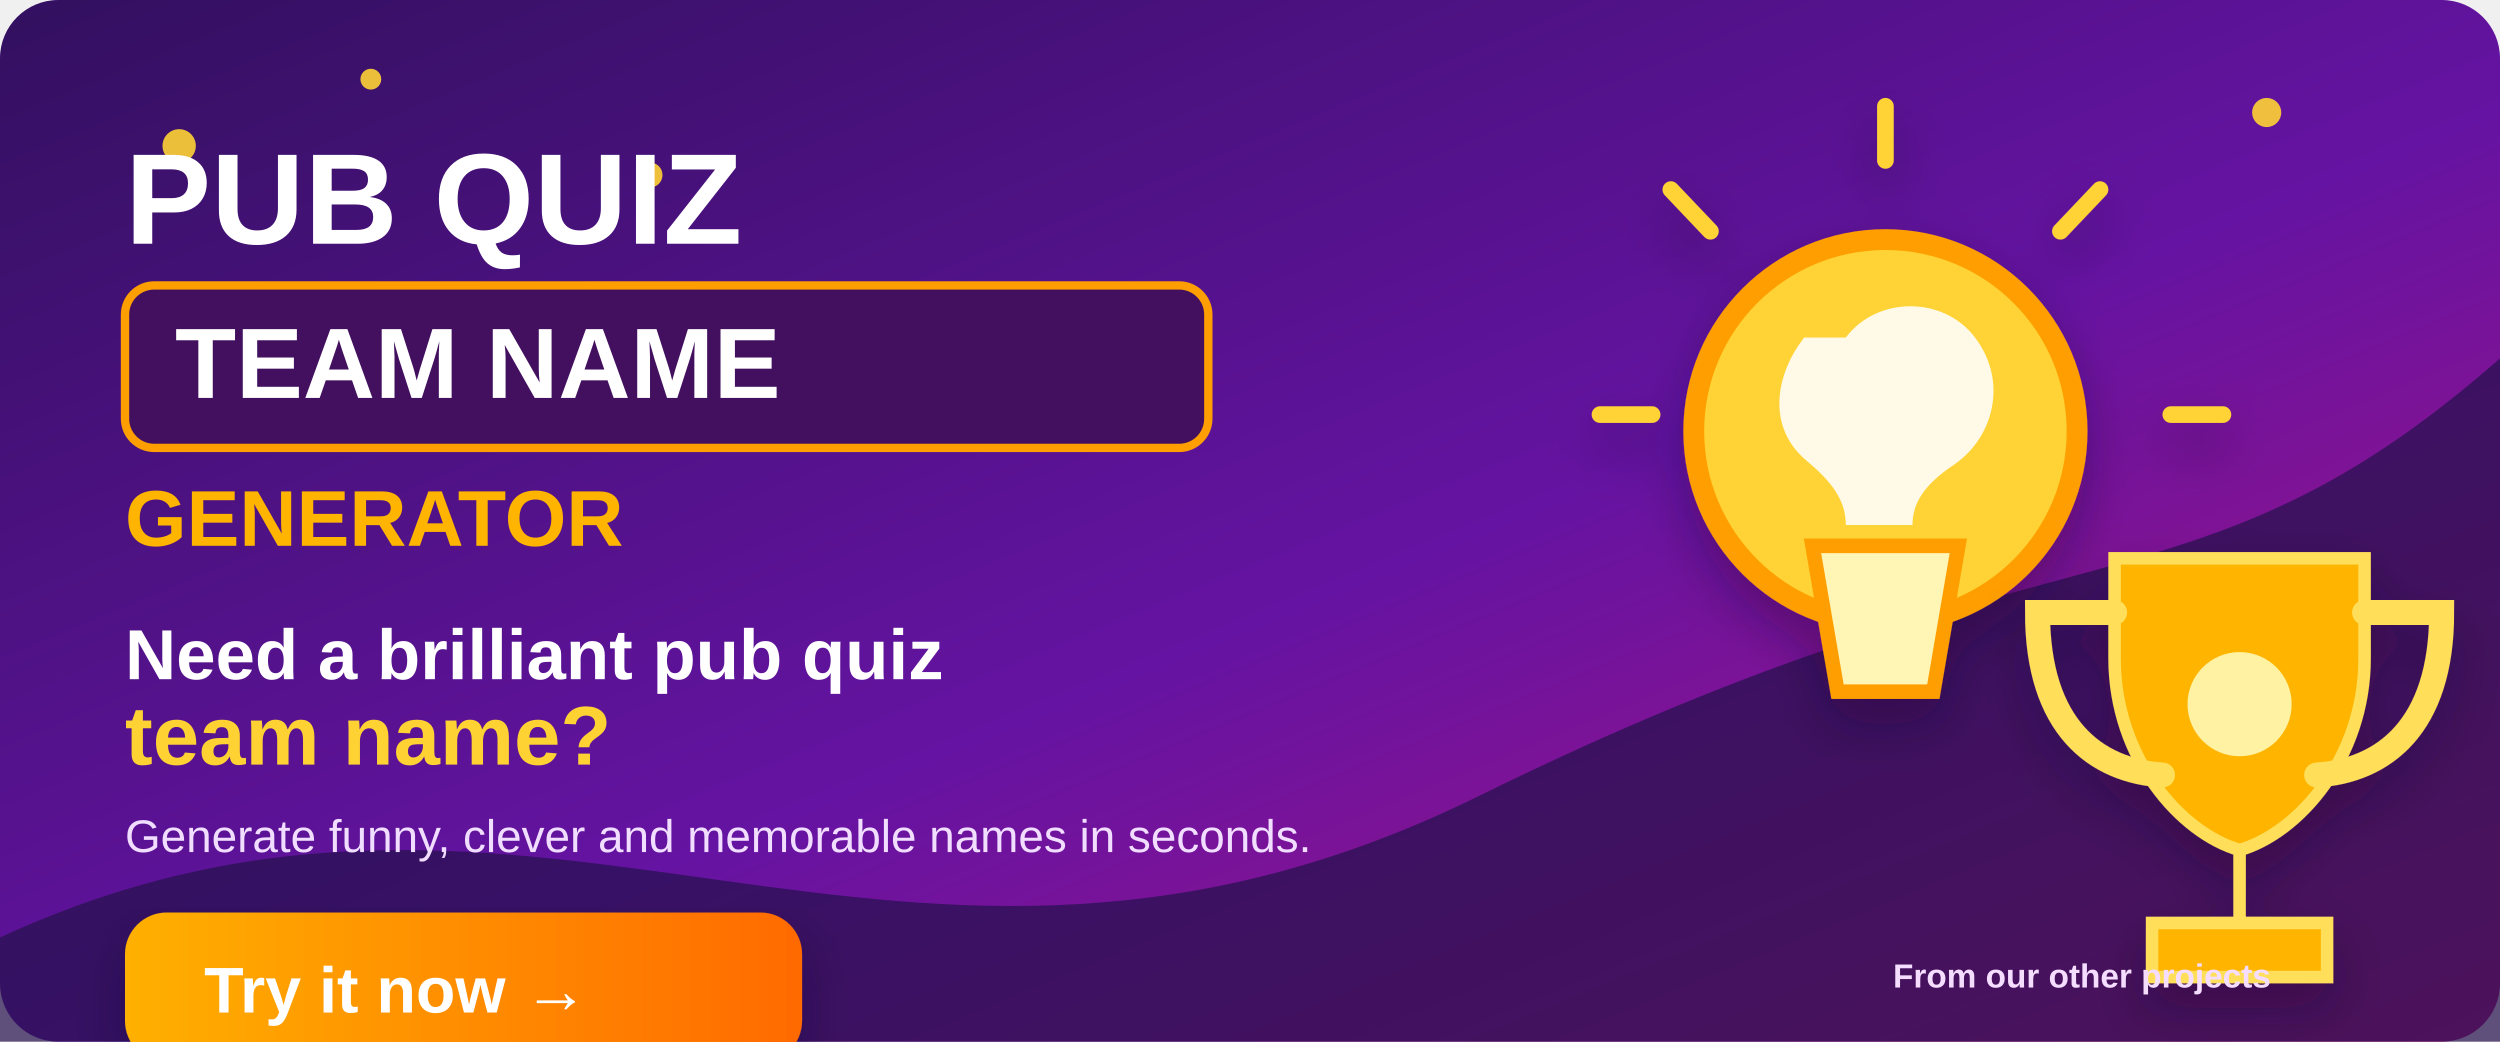
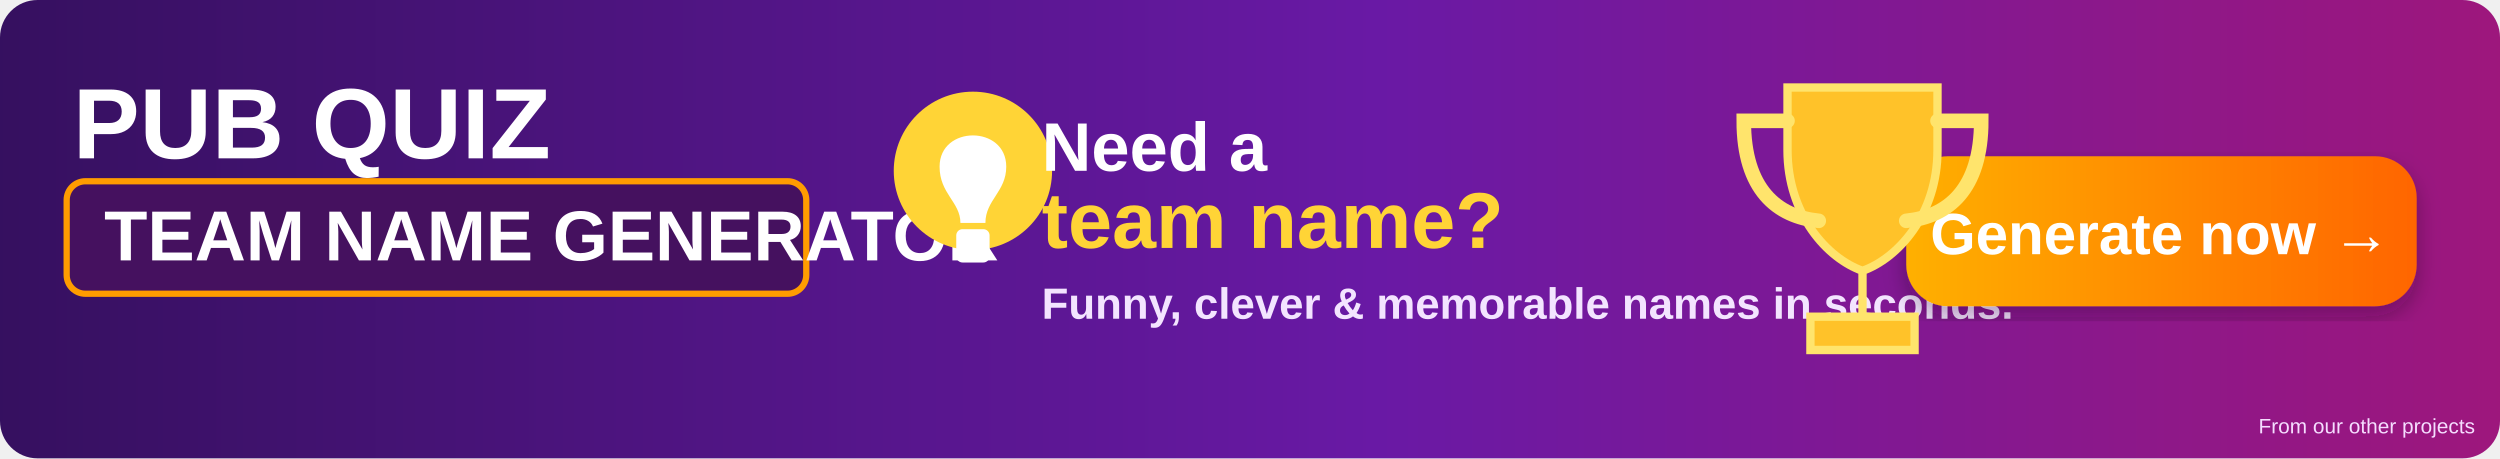
- <svg xmlns="http://www.w3.org/2000/svg" viewBox="0 0 1200 500" role="img" aria-labelledby="title desc">
+ <svg xmlns="http://www.w3.org/2000/svg" viewBox="0 0 1200 220" role="img" aria-labelledby="title desc">
  <defs>
-     <linearGradient id="bg" x1="0" y1="0" x2="1" y2="1">
-       <stop offset="0" stop-color="#32105f" />
-       <stop offset="0.55" stop-color="#6513a2" />
-       <stop offset="1" stop-color="#b2147c" />
+     <linearGradient id="bg" x1="0" x2="1">
+       <stop stop-color="#35105f" />
+       <stop offset=".55" stop-color="#6919a5" />
+       <stop offset="1" stop-color="#9e177c" />
    </linearGradient>
-     <linearGradient id="orange" x1="0" y1="0" x2="1" y2="0">
-       <stop offset="0" stop-color="#ffb000" />
-       <stop offset="1" stop-color="#ff6a00" />
+     <linearGradient id="orange" x1="0" x2="1">
+       <stop stop-color="#ffb000" />
+       <stop offset="1" stop-color="#ff6500" />
    </linearGradient>
-     <filter id="shadow" x="-20%" y="-20%" width="140%" height="140%">
-       <feDropShadow dx="0" dy="12" stdDeviation="12" flood-color="#190028" flood-opacity=".35" />
+     <filter id="s">
+       <feDropShadow dx="0" dy="5" stdDeviation="5" flood-color="#190028" flood-opacity=".3" />
    </filter>
  </defs>
-   <rect width="1200" height="500" rx="28" fill="url(#bg)" />
-   <g fill="#ffd234" opacity=".9">
-     <circle cx="86" cy="70" r="8" />
-     <circle cx="178" cy="38" r="5" />
-     <circle cx="312" cy="84" r="6" />
-     <circle cx="1088" cy="54" r="7" />
+   <rect width="1200" height="220" rx="18" fill="url(#bg)" />
+   <g font-family="Arial,Helvetica,sans-serif">
+     <text x="35" y="76" fill="#fff" font-size="48" font-weight="900">PUB QUIZ</text>
+     <rect x="32" y="87" width="355" height="54" rx="9" fill="#45115f" stroke="#ff9c00" stroke-width="3" />
+     <text x="50" y="125" fill="#fff" font-size="34" font-weight="900">TEAM NAME GENERATOR</text>
+     <g transform="translate(415 30)">
+       <circle cx="52" cy="52" r="38" fill="#ffd436" />
+       <path d="M36 50c0-20 32-20 32 0 0 12-10 16-10 27H46c0-10-10-14-10-27z" fill="#fff" />
+       <rect x="44" y="80" width="16" height="16" rx="3" fill="#fff" />
+     </g>
+     <text x="500" y="82" fill="#fff" font-size="33" font-weight="900">Need a</text>
+     <text x="500" y="119" fill="#ffd436" font-size="38" font-weight="900">team name?</text>
+     <text x="500" y="153" fill="#f3e4ff" font-size="21" font-weight="700">Funny, clever &amp; memorable names in seconds.</text>
+     <g transform="translate(915 75)" filter="url(#s)">
+       <rect width="245" height="72" rx="20" fill="url(#orange)" />
+       <text x="122" y="47" text-anchor="middle" fill="#fff" font-size="28" font-weight="900">Generate now →</text>
+     </g>
+     <g transform="translate(833 42)">
+       <path d="M25 0h72v30c0 31-19 52-36 58v22h25v16H36v-16h25V88C44 82 25 61 25 30z" fill="#ffc229" stroke="#ffe46c" stroke-width="4" />
+       <path d="M25 16H4c0 33 16 46 36 48M97 16h21c0 33-16 46-36 48" fill="none" stroke="#ffe46c" stroke-width="7" stroke-linecap="round" />
+     </g>
+     <text x="1188" y="208" text-anchor="end" fill="#f5ddff" font-size="10">From our other projects</text>
  </g>
-   <path d="M0 450C260 330 430 520 710 382s342-80 490-210v328H0z" fill="#25104d" opacity=".72" />
-   <g transform="translate(60 55)" font-family="Arial, Helvetica, sans-serif">
-     <text x="0" y="62" fill="#fff" font-size="62" font-weight="900">PUB QUIZ</text>
-     <rect x="0" y="82" width="520" height="78" rx="14" fill="#42105f" stroke="#ff9e00" stroke-width="4" />
-     <text x="24" y="136" fill="#fff" font-size="48" font-weight="900">TEAM NAME</text>
-     <text x="0" y="207" fill="#ffb400" font-size="38" font-weight="900">GENERATOR</text>
-     <text x="0" y="271" fill="#fff" font-size="34" font-weight="800">Need a brilliant pub quiz</text>
-     <text x="0" y="312" fill="#ffd234" font-size="40" font-weight="900">team name?</text>
-     <text x="0" y="354" fill="#f1ddff" font-size="22">Generate funny, clever and memorable names in seconds.</text>
-     <g transform="translate(0 383)">
-       <rect width="325" height="72" rx="20" fill="url(#orange)" filter="url(#shadow)" />
-       <text x="38" y="48" fill="#fff" font-size="31" font-weight="900">Try it now →</text>
-     </g>
-   </g>
-   <g transform="translate(760 62)" filter="url(#shadow)">
-     <circle cx="145" cy="145" r="92" fill="#ffd234" stroke="#ff9e00" stroke-width="10" />
-     <path d="M110 200h70l-12 70h-46z" fill="#fff5b5" stroke="#ff9e00" stroke-width="7" />
-     <path d="M126 100c15-20 47-20 62 0 16 21 9 48-10 61-15 10-20 19-20 29h-32c0-12-7-21-19-31-19-16-15-41-1-59z" fill="#fff" opacity=".88" />
-     <g stroke="#ffd234" stroke-width="8" stroke-linecap="round">
-       <path d="M145 15v-26" />
-       <path d="M61 49L42 29" />
-       <path d="M229 49l19-20" />
-       <path d="M33 137H8" />
-       <path d="M282 137h25" />
-     </g>
-   </g>
-   <g transform="translate(940 268)" filter="url(#shadow)">
-     <path d="M75 0h120v48c0 48-32 84-60 92v35h42v26H93v-26h42v-35c-28-8-60-44-60-92z" fill="#ffb400" stroke="#ffdf5a" stroke-width="6" />
-     <path d="M75 26H38c0 55 28 76 60 78M195 26h37c0 55-28 76-60 78" fill="none" stroke="#ffdf5a" stroke-width="12" stroke-linecap="round" />
-     <circle cx="135" cy="70" r="25" fill="#fff2a3" />
-   </g>
-   <text x="1090" y="474" fill="#f5ddff" font-family="Arial, Helvetica, sans-serif" font-size="16" font-weight="800" text-anchor="end">From our other projects</text>
</svg>
